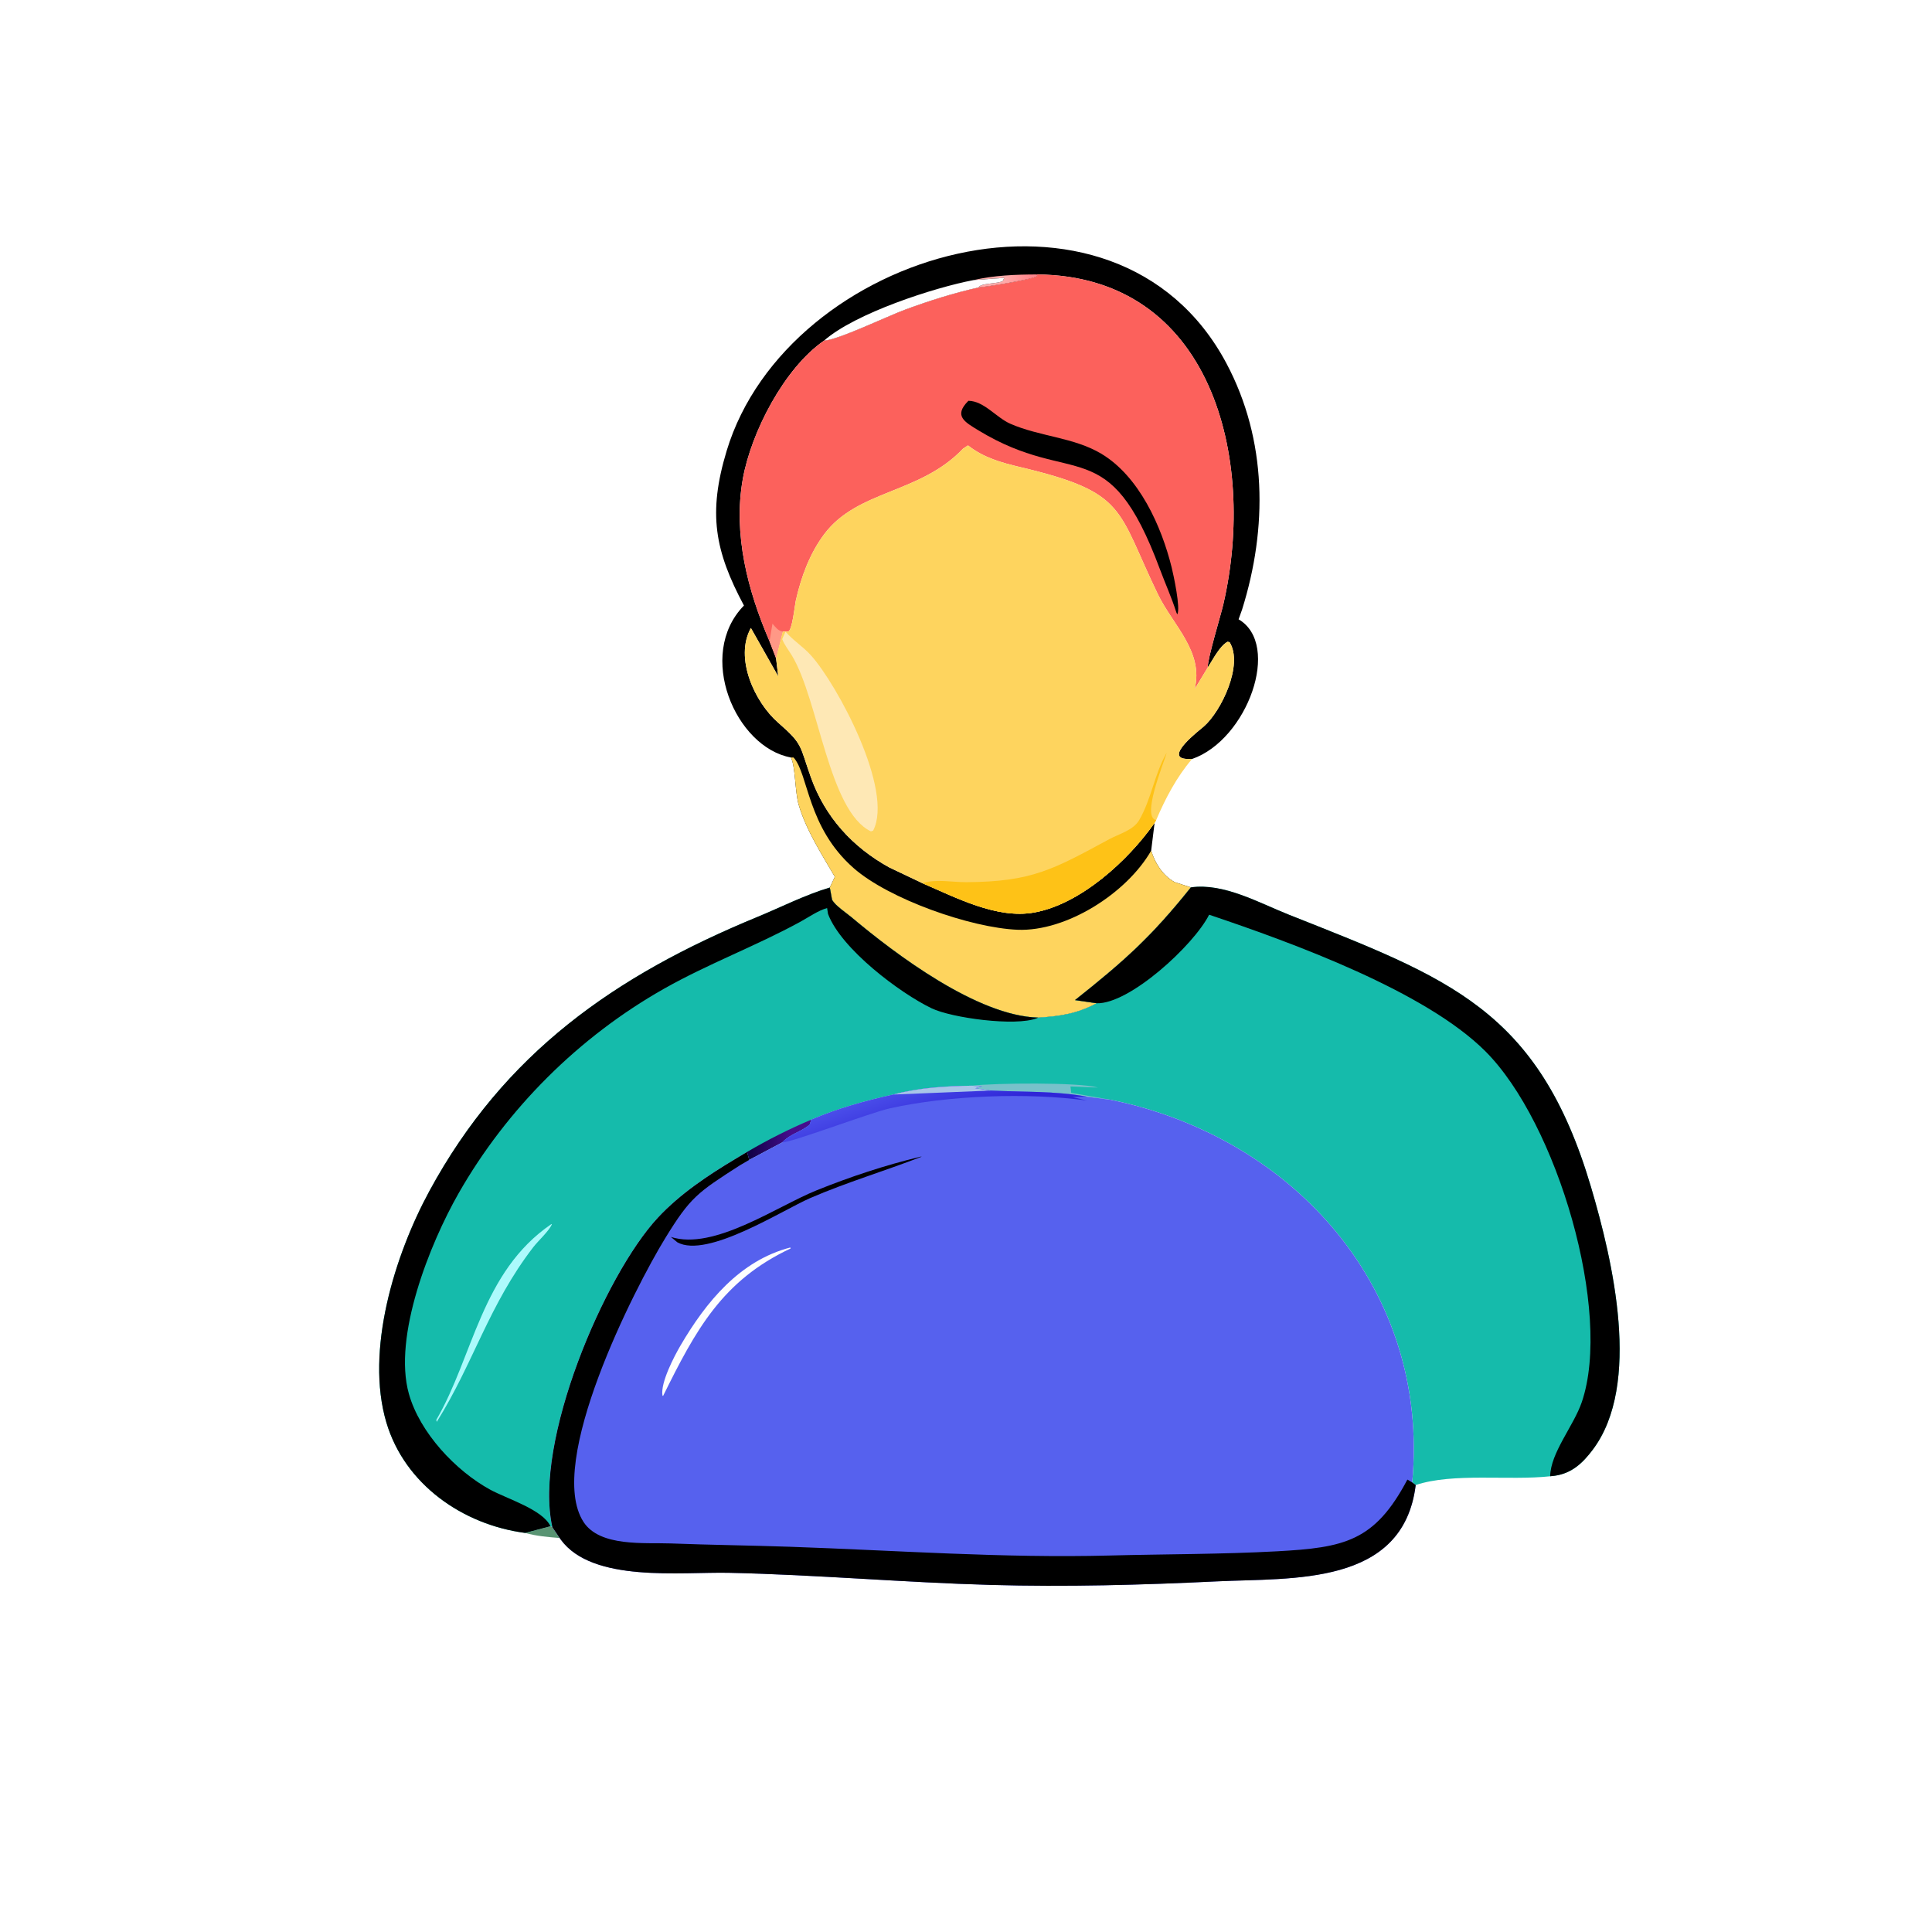
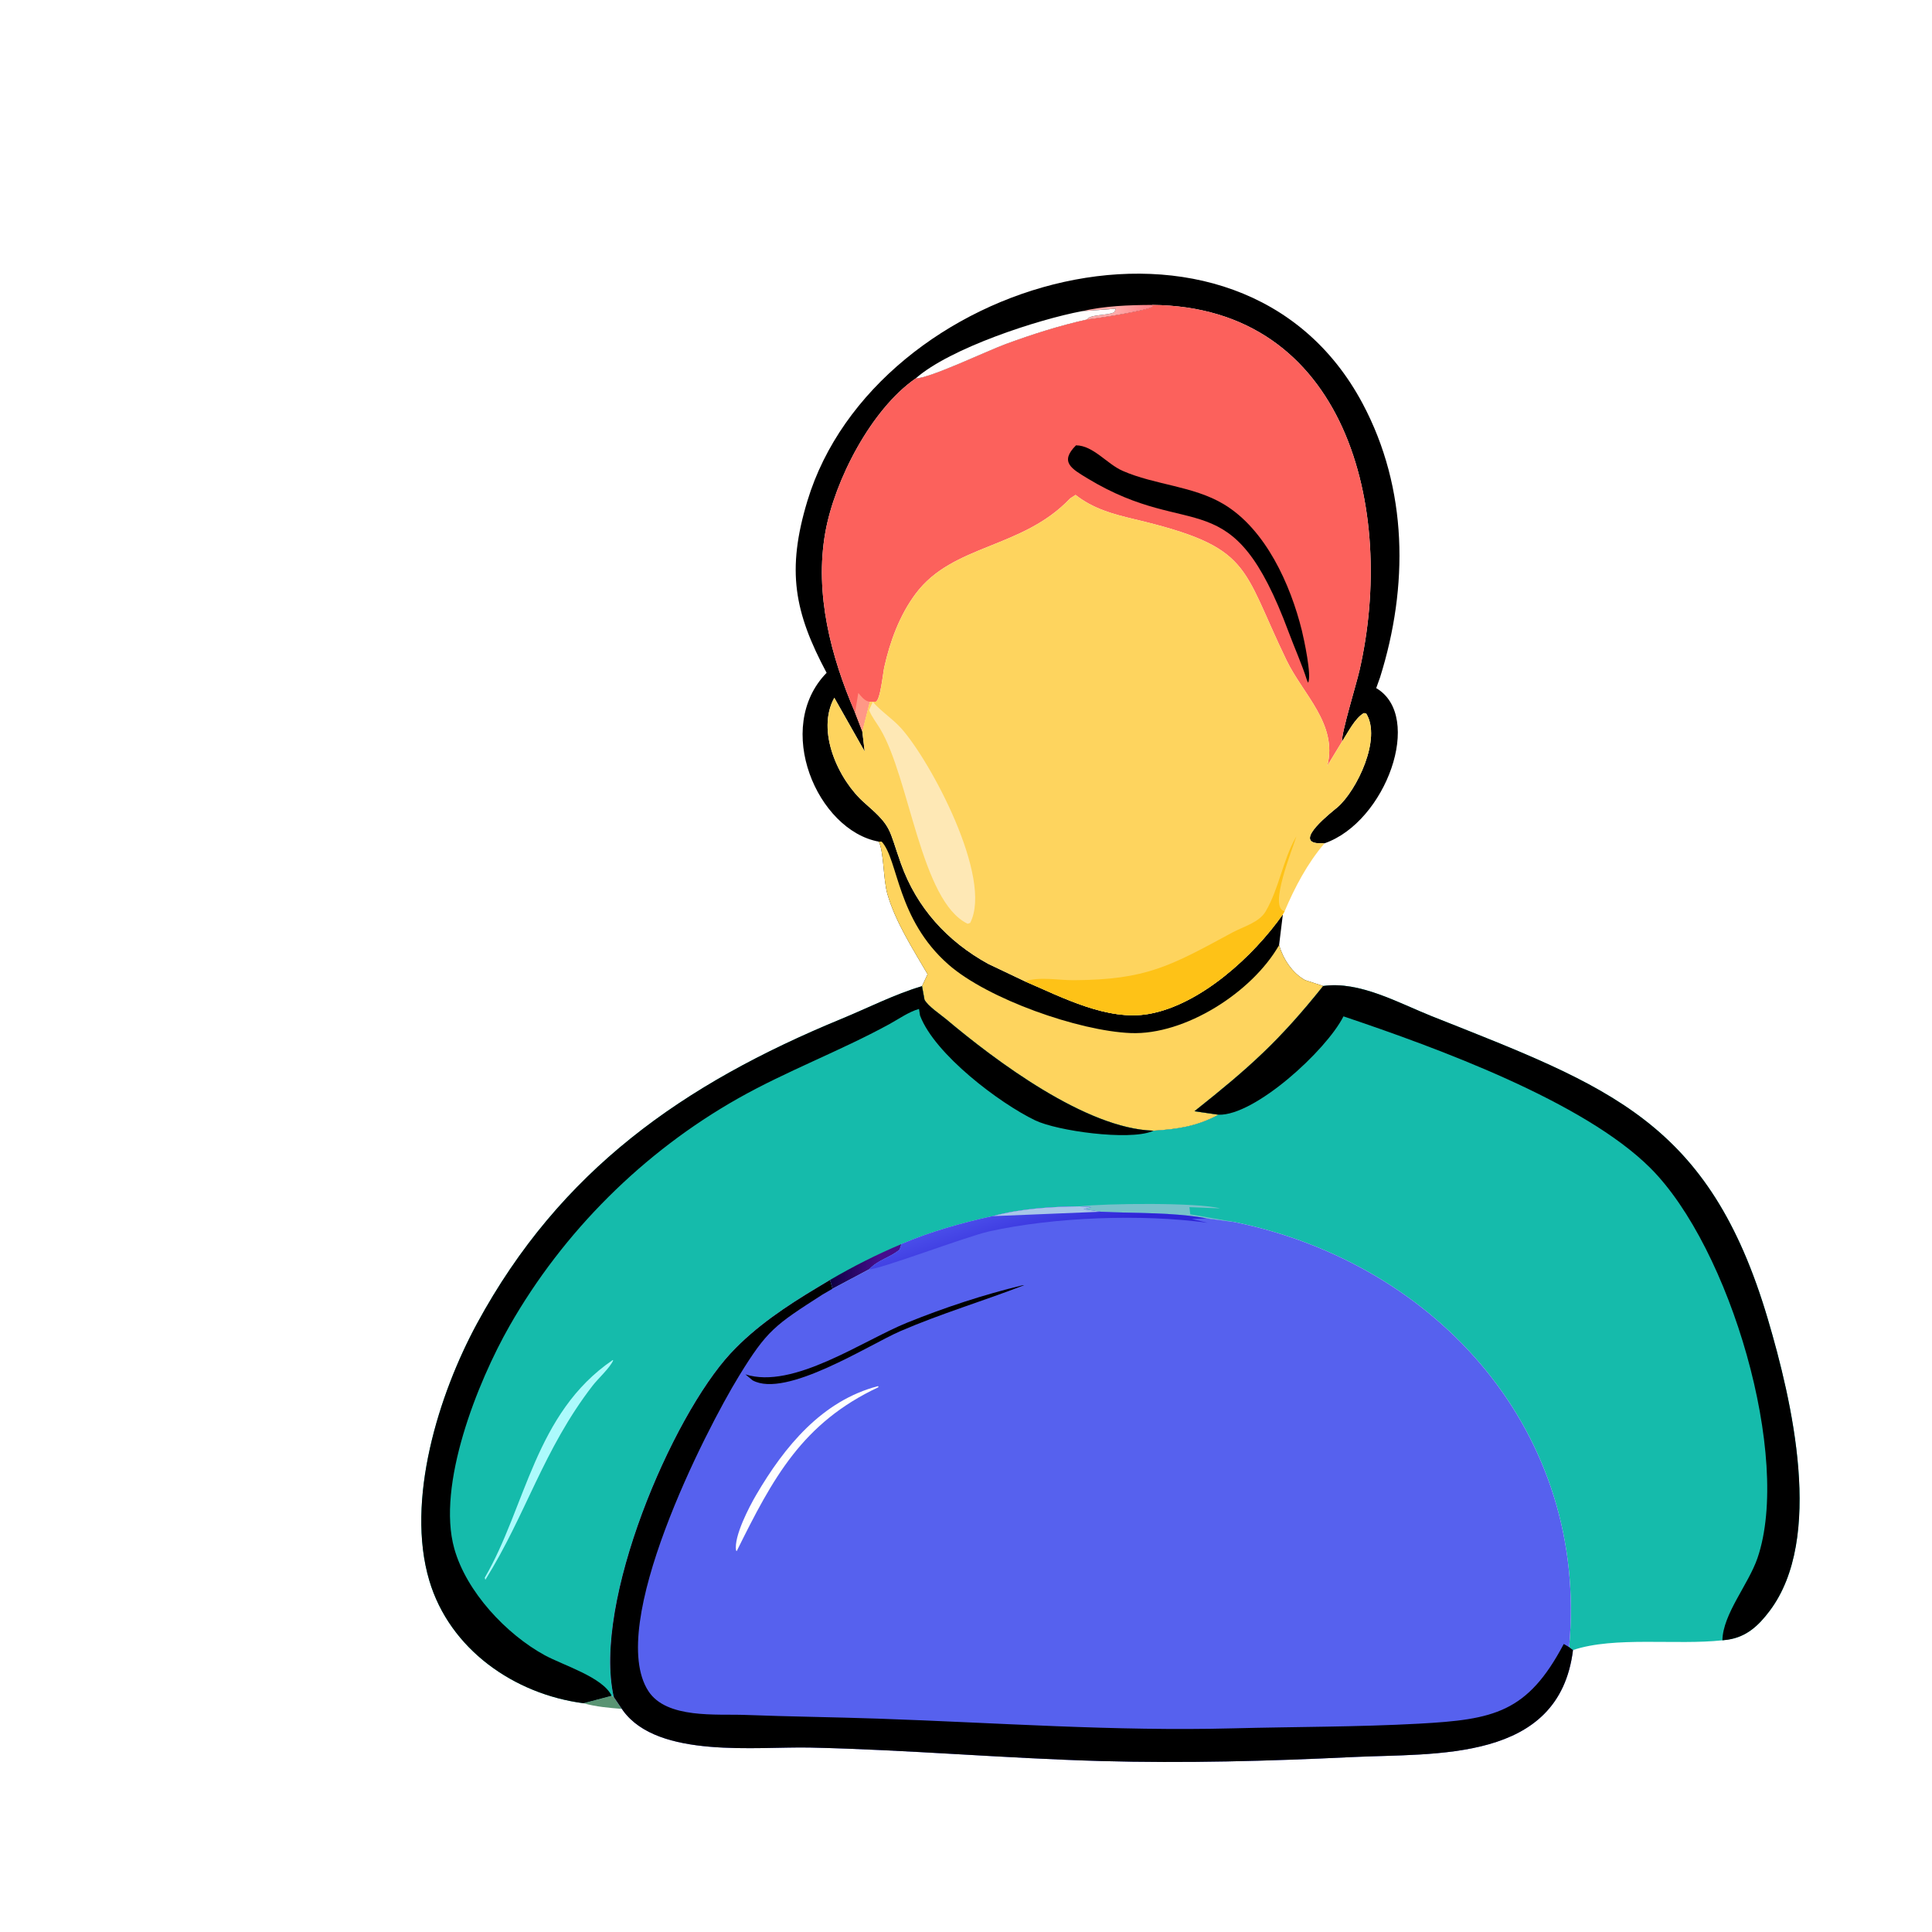
- <svg width="80" height="80" viewBox="0 0 1000 1000">
+ <svg width="60" height="60" viewBox="0 0 900 900">
  <path fill="#599473" transform="scale(1.6 1.6)" d="M178.068 493.727L178.699 494.062L181.066 497.548C177.262 497.23 173.569 496.941 169.878 495.898L178.068 493.727Z" />
  <path transform="scale(1.6 1.6)" d="M240.667 195.89C231.273 178.278 228.929 166.12 235.084 145.803C254.727 80.961 360.863 50.126 396.737 117.523C409.948 142.344 410.091 170.773 401.814 197.187L400.683 200.344C414.633 208.526 403.531 239.33 385.631 245.53L384.031 245.522C376.196 245.223 388.144 236.139 389.472 234.976C395.057 230.086 402.315 215.045 397.771 207.744L397.097 207.612C394.486 209.059 392.345 213.449 390.711 215.931C390.614 213.052 394.853 199.391 395.795 195.288C406.597 148.225 391.968 89.223 335.394 88.782L335.556 89.303C334.237 90.416 318.781 92.828 316.577 93.006C308.478 94.808 300.626 97.311 292.839 100.17C287.278 102.211 270.939 110.069 266.567 110.203C253.658 119.157 242.988 139.834 240.29 155.002C237.117 172.842 241.908 191.16 248.951 207.466L251.051 212.896L251.755 218.795L242.91 203.158C237.526 212.851 244.127 227.151 251.73 233.776C259.868 240.868 258.612 241.084 262.326 251.477C266.916 264.321 275.817 274.081 287.711 280.627L298.391 285.706C309.327 290.401 322.464 297.333 334.488 295.204C349.515 292.543 364.976 278.371 373.508 266.193L372.404 275.18C373.611 279.243 376.2 283.243 379.959 285.351L385.254 287.069C372.424 303.107 363.777 310.824 347.781 323.526L354.777 324.551C348.386 327.956 343.032 328.737 335.863 329.202C316.197 328.685 289.773 308.771 275.453 296.736C273.811 295.355 270.126 292.93 269.162 291.059L268.439 287.118L270.069 283.644C265.817 276.335 260.708 268.433 258.358 260.271C257.147 256.064 257.345 247.848 255.851 245.042C237.948 241.773 225.071 211.863 240.667 195.89Z" />
  <defs>
    <linearGradient id="gradient_0" gradientUnits="userSpaceOnUse" x1="333.41" y1="90.143" x2="324.994" y2="89.844">
      <stop offset="0" stop-color="#FF858B" />
      <stop offset="1" stop-color="#FFABAA" />
    </linearGradient>
  </defs>
  <path fill="url(#gradient_0)" transform="scale(1.6 1.6)" d="M314.921 90.614C321.525 89.08 328.635 88.801 335.394 88.782L335.556 89.303C334.237 90.416 318.781 92.828 316.577 93.006C317.048 91.508 322.912 91.886 324.443 90.873L324.867 89.884L314.921 90.614Z" />
  <path fill="#FEFEFE" transform="scale(1.6 1.6)" d="M314.921 90.614L324.867 89.884L324.443 90.873C322.912 91.886 317.048 91.508 316.577 93.006C308.478 94.808 300.626 97.311 292.839 100.17C287.278 102.211 270.939 110.069 266.567 110.203C276.625 101.311 302.357 92.991 314.921 90.614Z" />
  <path fill="#FED45E" transform="scale(1.6 1.6)" d="M255.851 245.042L256.71 245.043C261.589 250.39 261.055 267.591 276.165 280.844C287.603 290.876 314.092 300.174 329.211 300.777C344.941 301.405 364.492 288.995 372.404 275.18C373.611 279.243 376.2 283.243 379.959 285.351L385.254 287.069C372.424 303.107 363.777 310.824 347.781 323.526L354.777 324.551C348.386 327.956 343.032 328.737 335.863 329.202C316.197 328.685 289.773 308.771 275.453 296.736C273.811 295.355 270.126 292.93 269.162 291.059L268.439 287.118L270.069 283.644C265.817 276.335 260.708 268.433 258.358 260.271C257.147 256.064 257.345 247.848 255.851 245.042Z" />
  <path fill="#FC615C" transform="scale(1.6 1.6)" d="M335.394 88.782C391.968 89.223 406.597 148.225 395.795 195.288C394.853 199.391 390.614 213.052 390.711 215.931L386.464 222.933C389.482 210.776 379.437 202.28 374.585 192.261C361.184 164.588 364.714 159.332 330.155 151.135C323.919 149.655 318.265 148.101 313.144 144.092L311.569 145.118C297.598 159.848 277.46 158.358 266.624 172.822C261.927 179.092 259.128 186.744 257.437 194.331C257.09 195.888 256.278 204.22 254.912 204.306L253.225 204.309L251.051 212.896L248.951 207.466C241.908 191.16 237.117 172.842 240.29 155.002C242.988 139.834 253.658 119.157 266.567 110.203C270.939 110.069 287.278 102.211 292.839 100.17C300.626 97.311 308.478 94.808 316.577 93.006C318.781 92.828 334.237 90.416 335.556 89.303L335.394 88.782Z" />
  <path fill="#FF9886" transform="scale(1.6 1.6)" d="M249.889 201.75C250.842 202.821 251.706 204.12 253.225 204.309L251.051 212.896L248.951 207.466L249.889 201.75Z" />
  <path transform="scale(1.6 1.6)" d="M313.278 129.657C318.318 129.705 322.282 135.086 326.844 137.085C336.27 141.216 347.332 141.464 356.223 146.756C368.505 154.064 375.741 170.241 379.031 183.564C379.599 185.865 381.995 196.859 380.842 198.768L380.518 198.033C379.028 193.322 376.933 188.725 375.209 184.082C358.519 139.152 347.422 157.956 316.637 139.288C312.018 136.487 308.397 134.53 313.278 129.657Z" />
  <path fill="#FED45E" transform="scale(1.6 1.6)" d="M311.569 145.118L313.144 144.092C318.265 148.101 323.919 149.655 330.155 151.135C364.714 159.332 361.184 164.588 374.585 192.261C379.437 202.28 389.482 210.776 386.464 222.933L390.711 215.931C392.345 213.449 394.486 209.059 397.097 207.612L397.771 207.744C402.315 215.045 395.057 230.086 389.472 234.976C388.144 236.139 376.196 245.223 384.031 245.522L385.631 245.53C380.69 251.292 376.973 258.327 374.021 265.307L373.508 266.193C364.976 278.371 349.515 292.543 334.488 295.204C322.464 297.333 309.327 290.401 298.391 285.706L287.711 280.627C275.817 274.081 266.916 264.321 262.326 251.477C258.612 241.084 259.868 240.868 251.73 233.776C244.127 227.151 237.526 212.851 242.91 203.158L251.755 218.795L251.051 212.896L253.225 204.309L254.912 204.306C256.278 204.22 257.09 195.888 257.437 194.331C259.128 186.744 261.927 179.092 266.624 172.822C277.46 158.358 297.598 159.848 311.569 145.118Z" />
  <path fill="#FEE8B5" transform="scale(1.6 1.6)" d="M254.108 204.337C256.495 207.115 259.813 209.195 262.331 211.988C270.885 221.478 289.211 255.677 282.461 268.704L281.738 268.951C268.107 262.443 264.871 226.52 256.213 212.127C255.187 210.42 253.746 208.602 253.039 206.757L254.108 204.337Z" />
  <path fill="#FEC217" transform="scale(1.6 1.6)" d="M298.391 285.706C302.841 284.273 307.982 285.409 312.613 285.383C333.819 285.264 340.748 281.26 358.85 271.474C362.033 269.754 366.589 268.599 368.495 265.35C372.414 258.669 373.464 250.489 377.25 243.835L377.429 243.531C376.36 247.173 369.192 264.393 374.021 265.307L373.508 266.193C364.976 278.371 349.515 292.543 334.488 295.204C322.464 297.333 309.327 290.401 298.391 285.706Z" />
  <path fill="#15BBAB" transform="scale(1.6 1.6)" d="M385.254 287.069C395.82 285.55 407.323 292.081 416.788 295.841C468.625 316.435 497.641 326.421 514.685 383.989C521.766 407.904 531.128 447.868 515.252 468.981C512.035 473.258 508.542 476.591 502.995 477.399L501.475 477.573C488.054 479.037 470.09 476.354 457.978 480.408L456.849 479.56C462.602 417.532 418.996 367.973 359.32 355.781L351.428 354.75C341.33 352.883 330.701 353.317 320.47 352.796L315.457 352.049L317.663 351.457L314.319 351.225C305.89 351.35 297.205 351.882 289.036 354.082C279.94 356.056 271.043 358.581 262.459 362.205L261.929 363.807C259.222 366.143 255.725 366.729 253.079 369.534L242.371 375.214L241.657 372.658L238.142 374.774C229.101 380.187 220.006 386.207 212.78 393.983C195.648 412.418 172.469 466.399 178.699 494.062L178.068 493.727L169.878 495.898C149.723 493.26 130.935 480.199 124.986 460.164C118.084 436.915 127.675 405.998 138.901 385.31C163.116 340.684 198.843 315.654 244.999 296.636C252.665 293.478 260.519 289.461 268.439 287.118L269.162 291.059C270.126 292.93 273.811 295.355 275.453 296.736C289.773 308.771 316.197 328.685 335.863 329.202C343.032 328.737 348.386 327.956 354.777 324.551L347.781 323.526C363.777 310.824 372.424 303.107 385.254 287.069Z" />
  <defs>
    <linearGradient id="gradient_1" gradientUnits="userSpaceOnUse" x1="242.24" y1="369.727" x2="255.869" y2="369.96">
      <stop offset="0" stop-color="#100046" />
      <stop offset="1" stop-color="#460D8D" />
    </linearGradient>
  </defs>
  <path fill="url(#gradient_1)" transform="scale(1.6 1.6)" d="M241.657 372.658C248.392 368.711 255.266 365.241 262.459 362.205L261.929 363.807C259.222 366.143 255.725 366.729 253.079 369.534L242.371 375.214L241.657 372.658Z" />
  <path fill="#78C1CA" transform="scale(1.6 1.6)" d="M314.319 351.225C321.741 350.346 348.878 350.061 355.226 351.824L346.295 351.465L346.544 353.543L359.32 355.781L351.428 354.75C341.33 352.883 330.701 353.317 320.47 352.796L315.457 352.049L317.663 351.457L314.319 351.225Z" />
  <path fill="#ACFAFC" transform="scale(1.6 1.6)" d="M178.392 395.976L178.525 396.069C177.65 398.188 174.091 401.417 172.545 403.422C158.127 422.12 153.192 440.951 141.298 459.965L141.139 459.345C153.156 438.718 155.693 411.442 178.392 395.976Z" />
  <path transform="scale(1.6 1.6)" d="M385.254 287.069C395.82 285.55 407.323 292.081 416.788 295.841C468.625 316.435 497.641 326.421 514.685 383.989C521.766 407.904 531.128 447.868 515.252 468.981C512.035 473.258 508.542 476.591 502.995 477.399L501.475 477.573C501.613 469.925 509.073 461.29 511.699 453.609C521.697 424.363 503.792 363.276 480.465 340.032C461.072 320.706 418.6 305.145 391.151 295.91C386.126 305.873 365.317 324.899 354.777 324.551L347.781 323.526C363.777 310.824 372.424 303.107 385.254 287.069Z" />
  <path transform="scale(1.6 1.6)" d="M169.878 495.898C149.723 493.26 130.935 480.199 124.986 460.164C118.084 436.915 127.675 405.998 138.901 385.31C163.116 340.684 198.843 315.654 244.999 296.636C252.665 293.478 260.519 289.461 268.439 287.118L269.162 291.059C270.126 292.93 273.811 295.355 275.453 296.736C289.773 308.771 316.197 328.685 335.863 329.202L335.432 329.386C328.527 332.126 307.834 329.291 301.368 326.18C291.09 321.234 272.123 306.984 267.864 295.657L267.567 293.754C264.65 294.552 261.542 296.755 258.871 298.213C244.488 306.064 229.083 311.776 214.81 319.851C187.314 335.406 164.001 358.605 148.354 386.035C138.993 402.445 127.082 432.37 132.265 450.873C135.797 463.482 147.454 475.835 158.577 481.908C163.98 484.858 175.542 488.317 178.068 493.727L169.878 495.898Z" />
  <path fill="#5661EE" transform="scale(1.6 1.6)" d="M289.036 354.082C297.205 351.882 305.89 351.35 314.319 351.225L317.663 351.457L315.457 352.049L320.47 352.796C330.701 353.317 341.33 352.883 351.428 354.75L359.32 355.781C418.996 367.973 462.602 417.532 456.849 479.56L457.978 480.408C453.942 513.223 418.027 510.394 393.653 511.573C369.318 512.749 344.953 513.402 320.583 512.726C292.356 511.942 264.154 509.424 235.919 508.804C220.206 508.458 191.684 512.081 181.423 498.076L181.066 497.548L178.699 494.062C172.469 466.399 195.648 412.418 212.78 393.983C220.006 386.207 229.101 380.187 238.142 374.774L241.657 372.658L242.371 375.214L253.079 369.534C255.725 366.729 259.222 366.143 261.929 363.807L262.459 362.205C271.043 358.581 279.94 356.056 289.036 354.082Z" />
  <path transform="scale(1.6 1.6)" d="M297.726 374.201L298.197 374.17C286.207 378.821 273.971 382.445 262.128 387.564C253.082 391.474 228.8 407.216 219.118 401.884L217.029 400.147C230.93 404.611 251.165 390.319 264.136 385.083C275.069 380.67 286.261 376.972 297.726 374.201Z" />
  <path fill="#FEFEFE" transform="scale(1.6 1.6)" d="M255.653 403.565L255.78 403.871C233.593 414.3 225.067 430.24 214.493 451.612L214.301 451.405C213.623 447.318 218.138 438.694 220.173 435.22C228.4 421.174 239.319 407.811 255.653 403.565Z" />
  <defs>
    <linearGradient id="gradient_2" gradientUnits="userSpaceOnUse" x1="296.32" y1="366.821" x2="291.23" y2="352.244">
      <stop offset="0" stop-color="#2F25D7" />
      <stop offset="1" stop-color="#494CE9" />
    </linearGradient>
  </defs>
  <path fill="url(#gradient_2)" transform="scale(1.6 1.6)" d="M289.036 354.082C297.205 351.882 305.89 351.35 314.319 351.225L317.663 351.457L315.457 352.049L320.47 352.796C330.701 353.317 341.33 352.883 351.428 354.75L347.008 354.901L351.607 356.025C332.462 353.379 306.758 354.337 287.885 358.544C281.472 359.973 255.563 369.808 253.079 369.534C255.725 366.729 259.222 366.143 261.929 363.807L262.459 362.205C271.043 358.581 279.94 356.056 289.036 354.082Z" />
  <path fill="#A8C6E8" transform="scale(1.6 1.6)" d="M289.036 354.082C297.205 351.882 305.89 351.35 314.319 351.225L317.663 351.457L315.457 352.049L320.47 352.796L289.036 354.082Z" />
  <path transform="scale(1.6 1.6)" d="M238.142 374.774L241.657 372.658L242.371 375.214L239.361 376.974C225.622 385.805 223.336 387.282 215.197 400.553C205.365 416.586 176.392 473.274 188.773 492.354C194.059 500.501 208.61 498.98 216.946 499.299C229.829 499.793 242.713 499.936 255.597 500.378C290.112 501.562 324.443 504.104 359.029 503.206C376.945 502.741 395.376 502.818 413.112 501.846C434.928 500.651 444.71 498.666 455.287 478.642L456.849 479.56L457.978 480.408C453.942 513.223 418.027 510.394 393.653 511.573C369.318 512.749 344.953 513.402 320.583 512.726C292.356 511.942 264.154 509.424 235.919 508.804C220.206 508.458 191.684 512.081 181.423 498.076L181.066 497.548L178.699 494.062C172.469 466.399 195.648 412.418 212.78 393.983C220.006 386.207 229.101 380.187 238.142 374.774Z" />
</svg>
